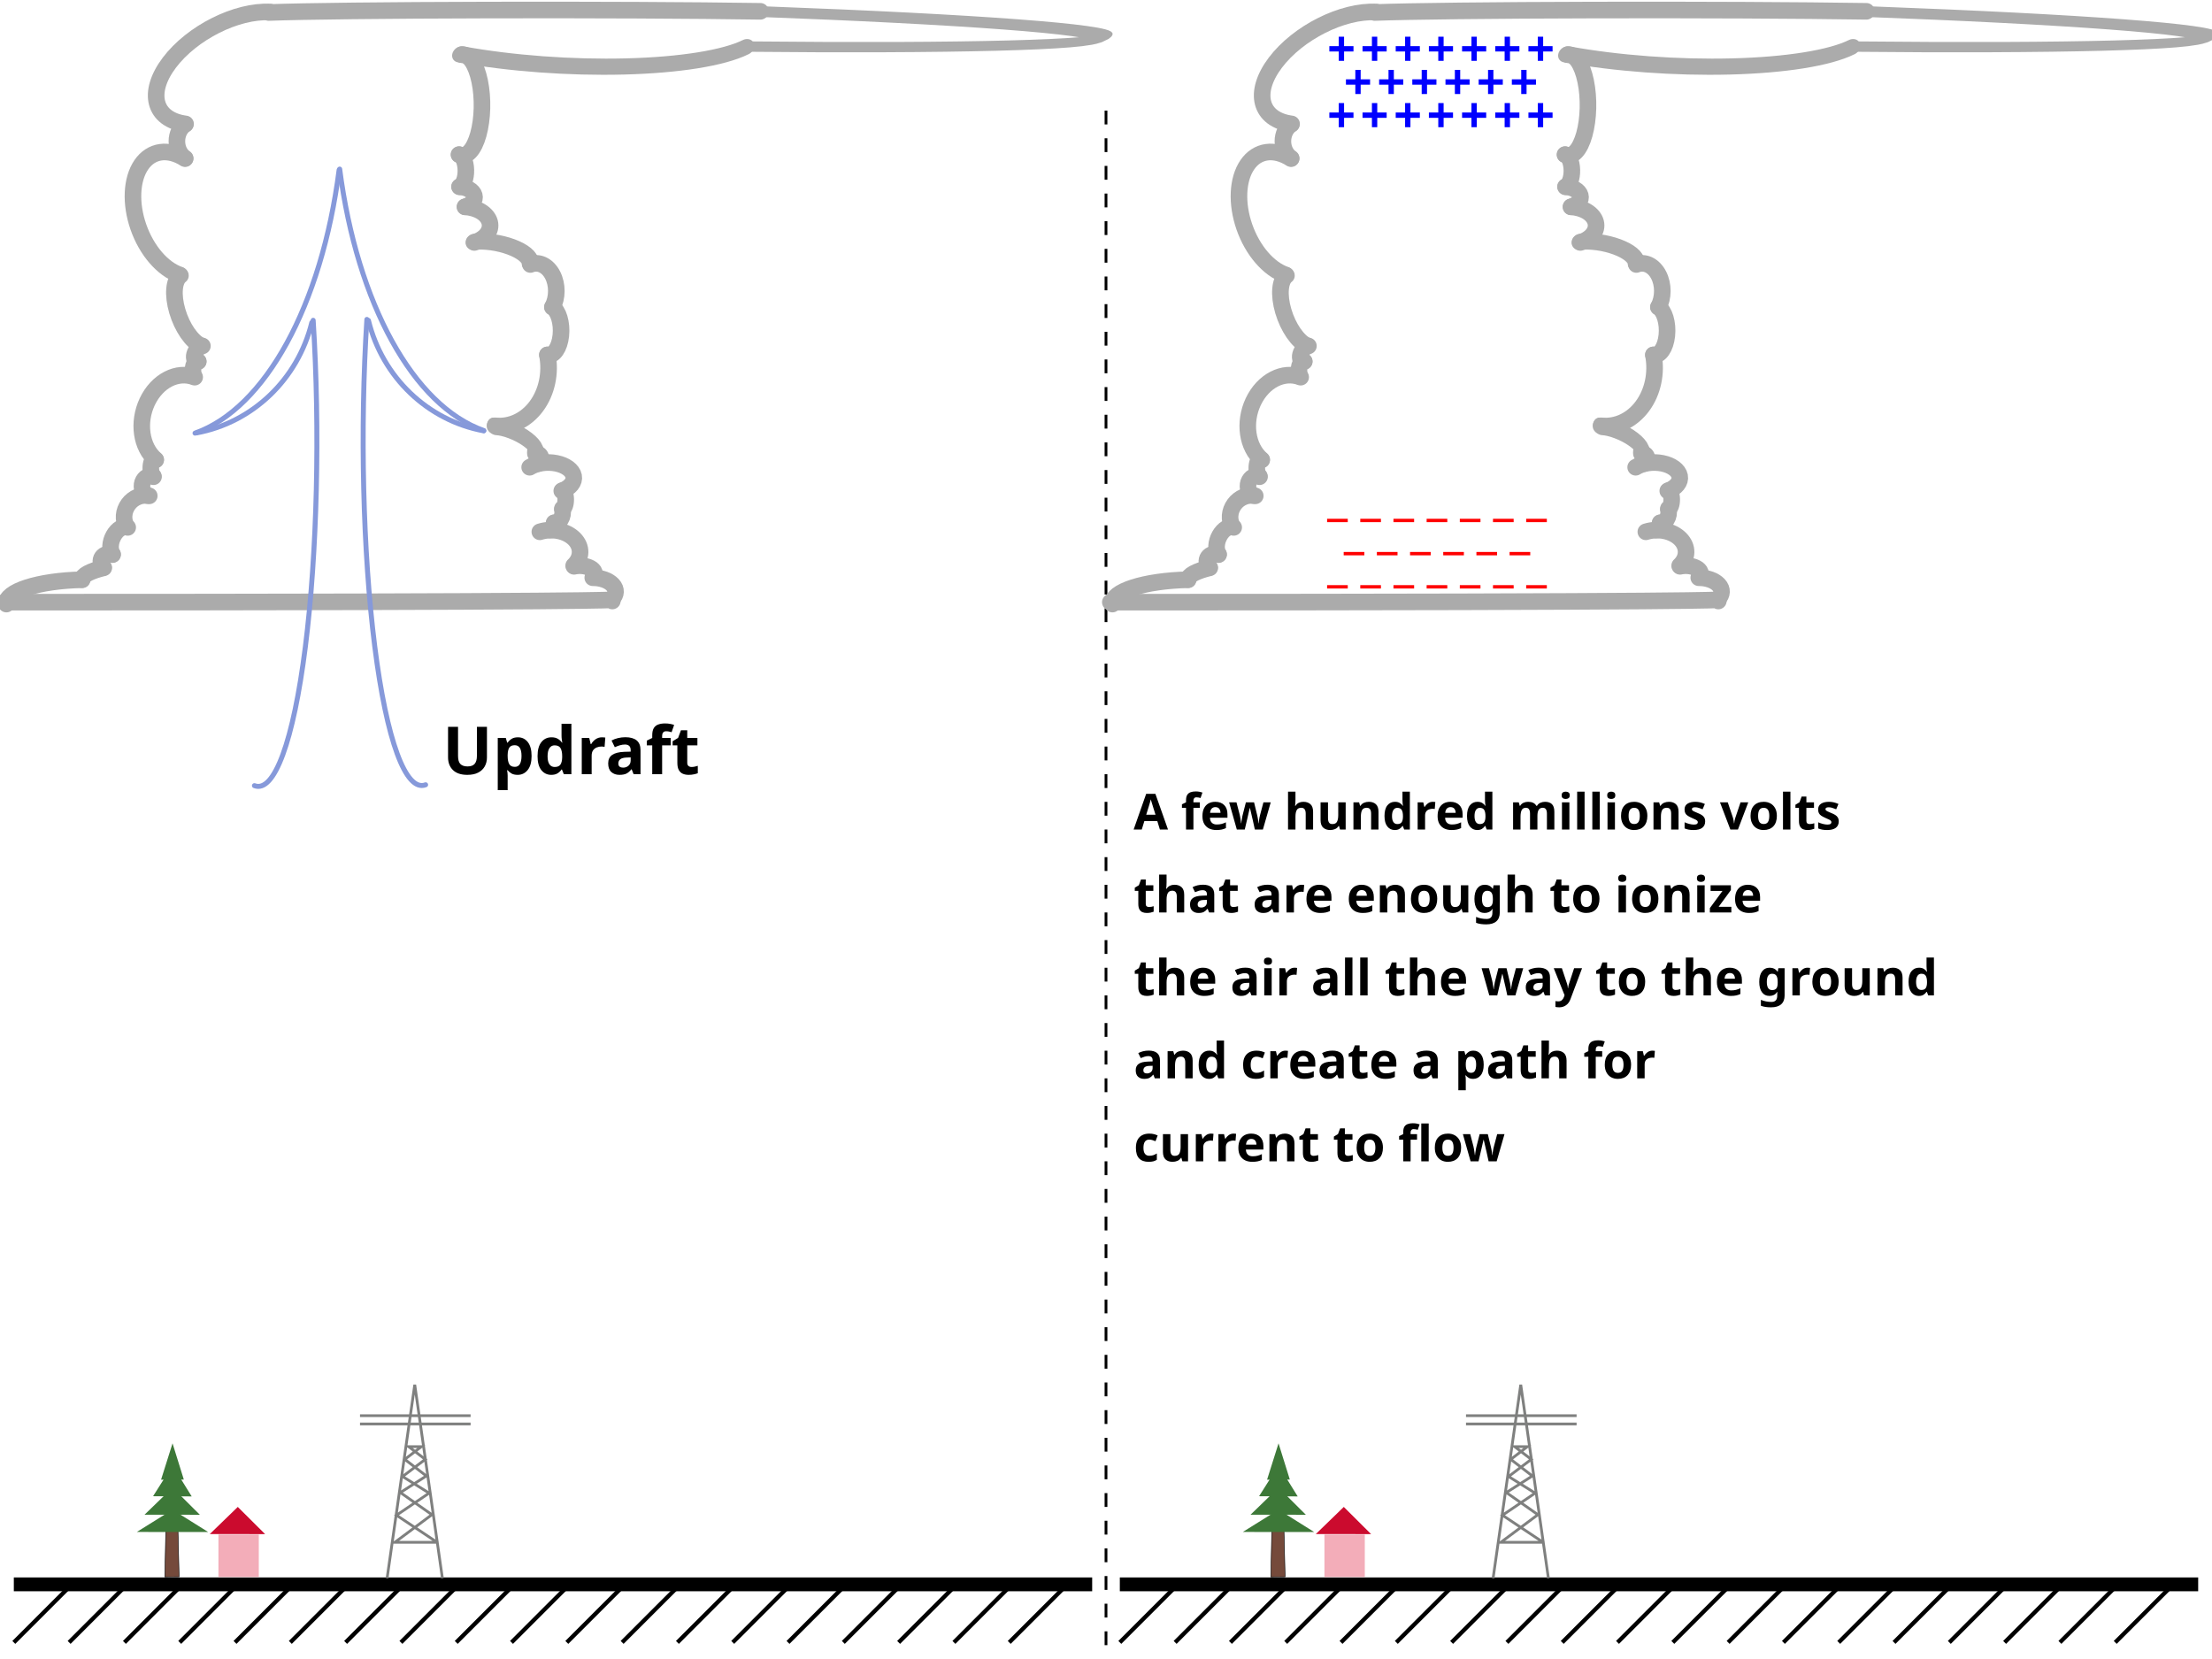
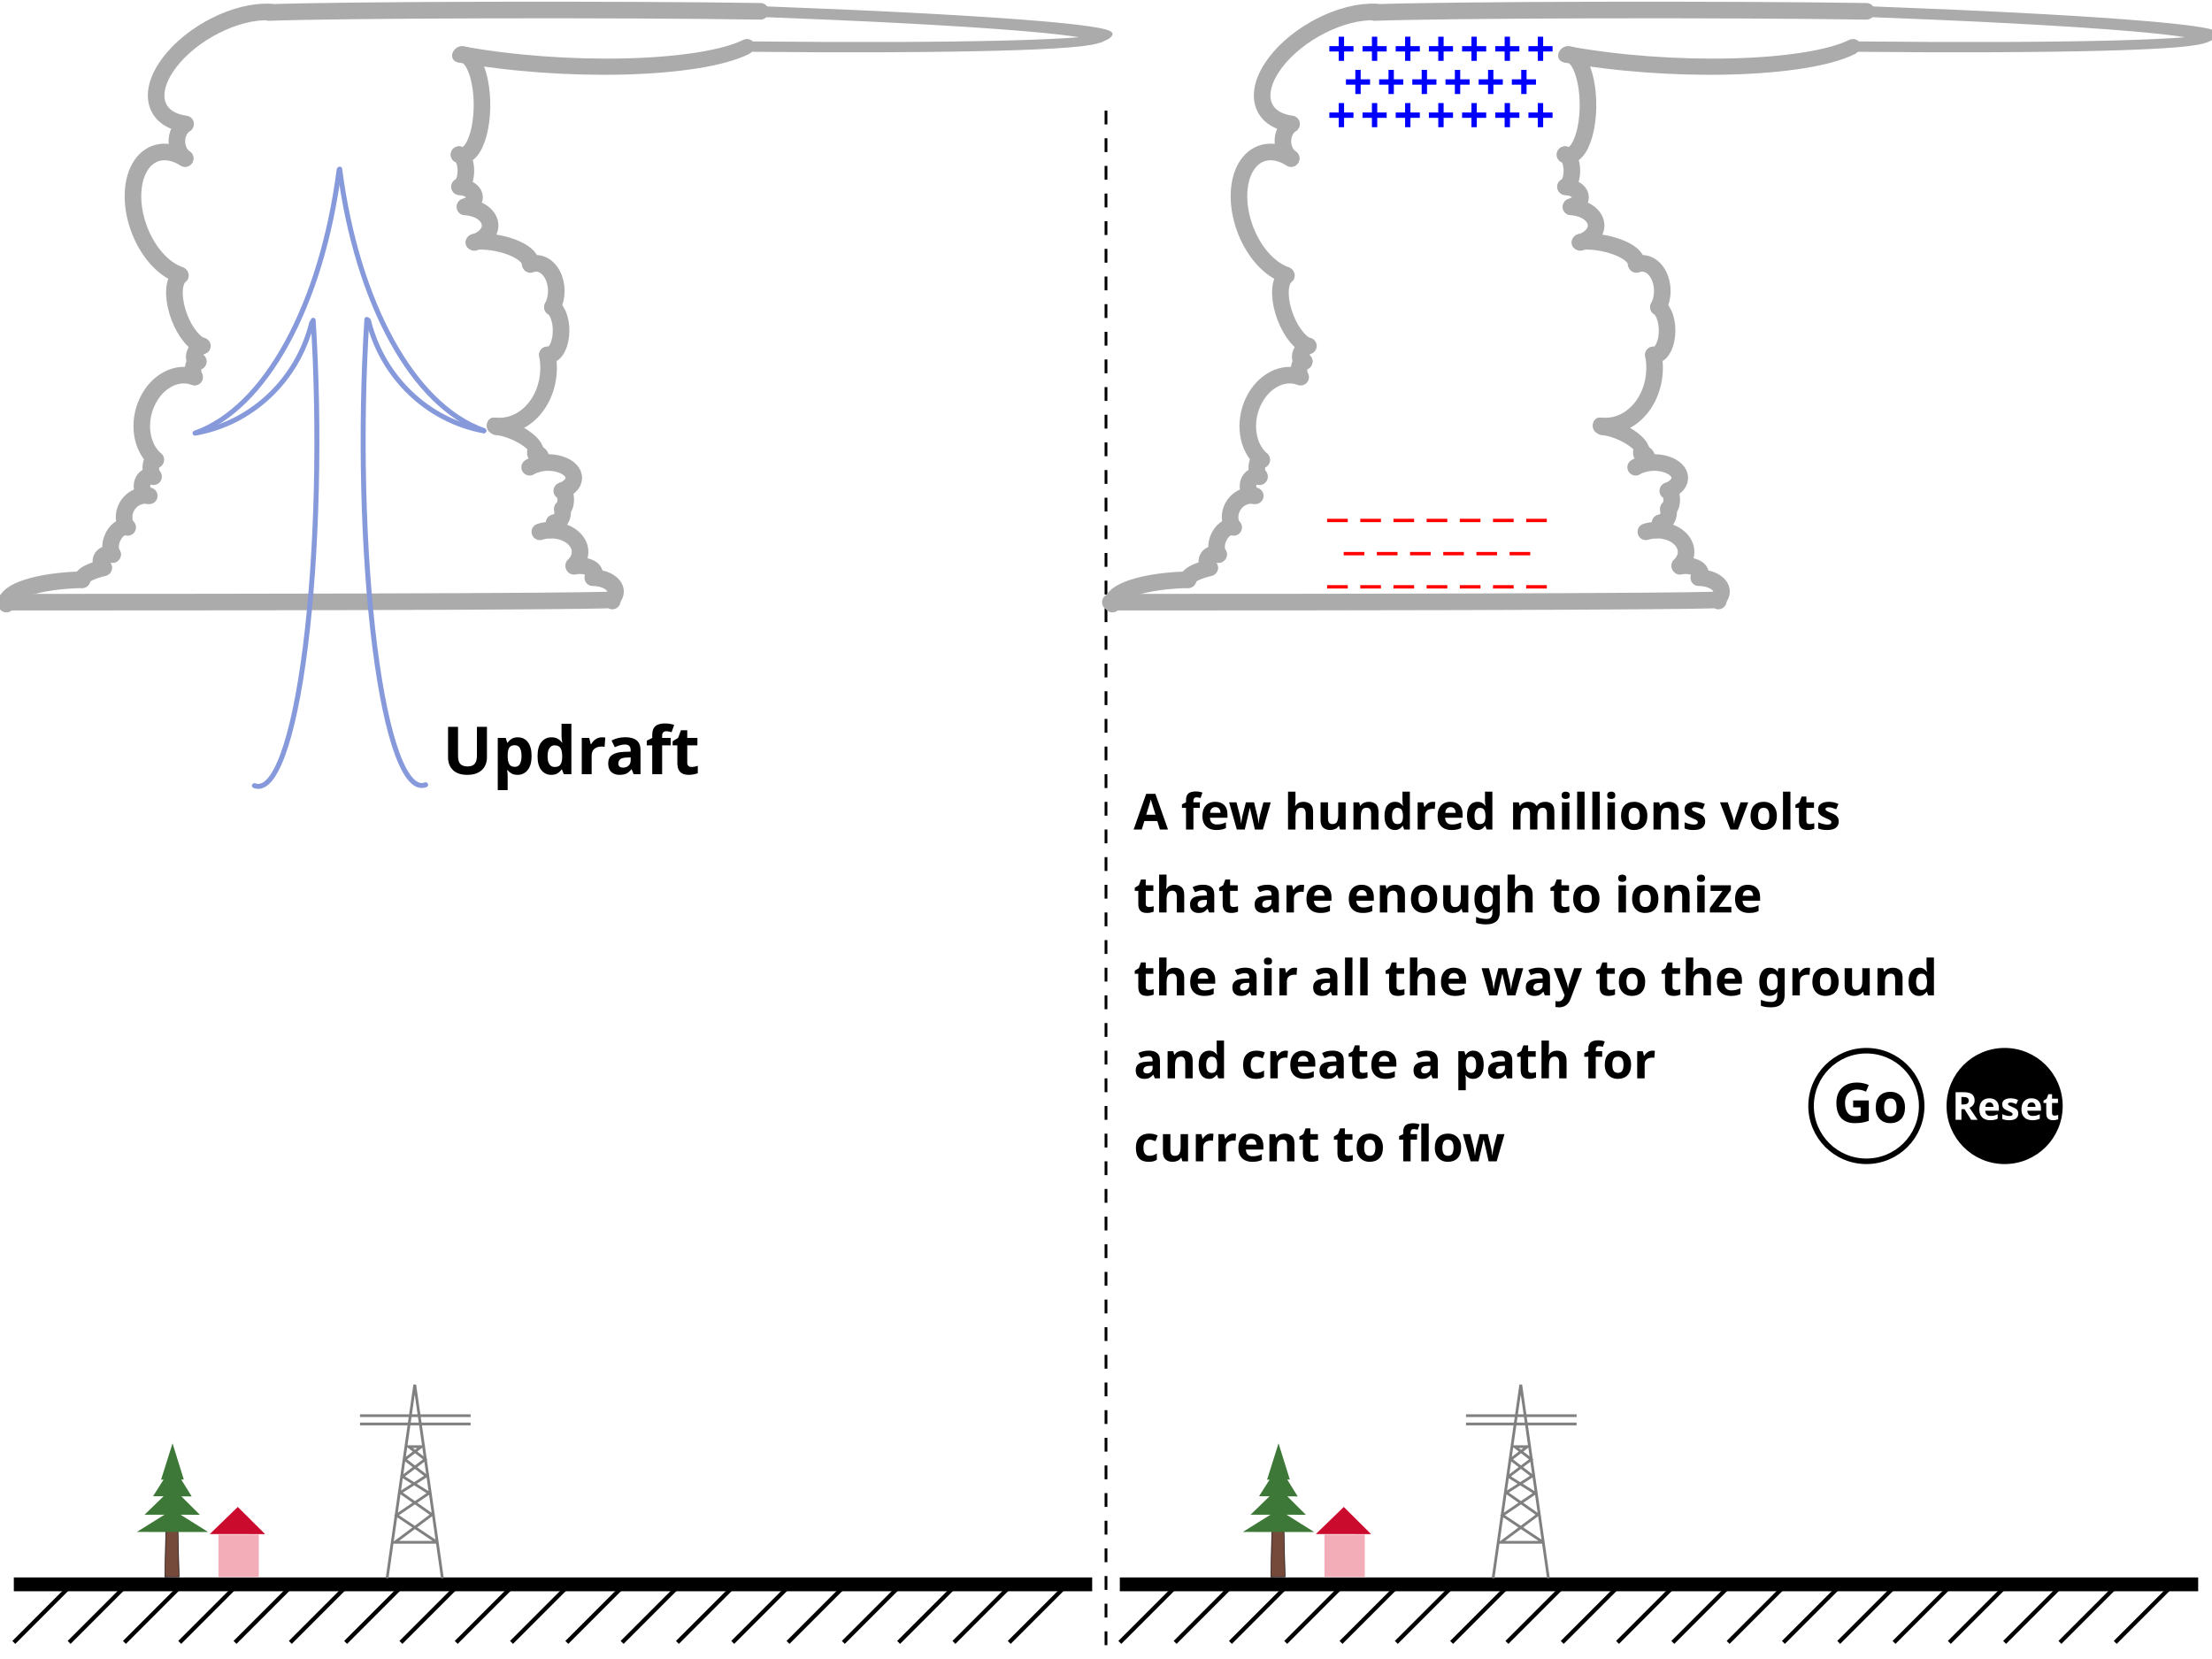
<svg xmlns="http://www.w3.org/2000/svg" xmlns:xlink="http://www.w3.org/1999/xlink" id="svg1" version="1.1" viewBox="0 0 800 600" width="800" height="600" preserveAspectRatio="xMidYMid" fill-rule="evenodd">
  <defs>
-     <polygon id="clickable_frame" points="1,0 399,0 399,600 1,600" stroke="none" fill="white" opacity="0" stroke-width="0">
-         </polygon>
    <path id="divider" d="m 0,40 v 600" style="fill:none;fill-opacity:1;stroke:#000000;stroke-width:1;stroke-opacity:1;stroke-dasharray:5,5">
        </path>
    <g id="ground">
      <path d="m 0,0 h 390" style="fill:none;fill-opacity:1;stroke:#000000;stroke-width:5;stroke-opacity:1">
            </path>
      <path d="m 20,1 l -20,20 m 40,-20 l -20,20 m 40,-20 l -20,20                    m 40,-20 l -20,20 m 40,-20 l -20,20 m 40,-20 l -20,20                    m 40,-20 l -20,20 m 40,-20 l -20,20 m 40,-20 l -20,20                    m 40,-20 l -20,20 m 40,-20 l -20,20 m 40,-20 l -20,20                    m 40,-20 l -20,20 m 40,-20 l -20,20 m 40,-20 l -20,20                    m 40,-20 l -20,20 m 40,-20 l -20,20 m 40,-20 l -20,20                    m 40,-20 l -20,20" style="fill:none;fill-opacity:1;stroke:#000000;stroke-width:1.5;stroke-opacity:1">
            </path>
    </g>
    <g id="tree">
      <path style="fill:#754a3b;fill-opacity:1;stroke:#000000;stroke-width:1;stroke-opacity:1" d="m 50,150 21.625,-0.131 2.246,91.514 -25.739,0.147 z">
                </path>
      <g id="leaves" style="fill:#3d7838;fill-opacity:1;stroke:none;stroke-width:1;stroke-opacity:1">
        <path d="m 62,120 64.424,40.354 -129.032,-0.073 z">
                    </path>
        <path d="m 62,80 49.39,49.166 -99.975,-0.123 z">
                    </path>
        <path d="m 62,40 34.644,56.001 -69.864,-0.358 z">
                    </path>
        <path d="m 62,0 20.399,65.508 -41.153,0.272 z">
                    </path>
      </g>
    </g>
    <g id="house">
      <rect style="fill:#f3adb9;fill-opacity:1;stroke:none;stroke-width:1;stroke-opacity:1;stroke-linecap:round;stroke-linejoin:round" width="72.971" height="76.739" x="15" y="50" ry="0">
            </rect>
      <path style="fill:#cb0b2e;fill-opacity:1;stroke:none;stroke-width:1;stroke-opacity:1;stroke-linecap:round;stroke-linejoin:round" d="m 50,0 49.39,49.166 -99.975,-0.123 z">
            </path>
    </g>
    <g id="pole">
      <path style="fill:none;stroke:#7f807f;stroke-width:5;stroke-dasharray:none;stroke-opacity:1" d="m 50,350 l 50,-350 l 50,350 m -10,-65 h -76                    l 67,-50 l -57,-40 l 47,-30 l -39,-30 l 30,-23                    h -23 l 30,23 l -41,31 l 48,30 l -59,40 l 75,50                    m -141,-230 h 200 m 0,15 h -200">
            </path>
    </g>
    <g id="landscape" transform="scale(0.2,0.2)">
      <use xlink:href="#tree" x="0" y="0" />
      <use xlink:href="#house" x="130" y="115" />
      <use xlink:href="#pole" x="400" y="-106" />
    </g>
    <g id="cloud" style="fill:none;fill-opacity:1;stroke:#ababab;stroke-width:6;stroke-opacity:1;stroke-linecap:round;stroke-linejoin:round">
      <path d="m 214.384,208.942 a 8.186,5.004 0 0 1 7.196,2.556 8.186,5.004 0 0 1 -0.186,5.086">
            </path>
      <path d="m 207.612,204.816 a 5.328,2.798 0 0 1 5.909,0.639 5.328,2.798 0 0 1 0.986,3.126">            </path>
      <path d="m 195.241,192.337 a 10.485,7.895 0 0 1 12.444,2.523 10.485,7.895 0 0 1 -0.205,9.703">
            </path>
      <path d="m 200.39,189.136 a 1.816,1.518 0 0 1 0.34,1.709 1.816,1.518 0 0 1 -1.798,0.862">
            </path>
      <path d="m 245.9,122.038 a 1.898,3.117 0 0 1 0.355,3.51 1.898,3.117 0 0 1 -1.879,1.77" transform="rotate(15.79731)">
            </path>
      <path d="m 203.383,177.468 a 1.248,3.226 0 0 1 1.216,3.195 1.248,3.226 0 0 1 -1.193,3.252">
            </path>
      <path d="m 191.558,168.99 a 9.27,5.557 0 0 1 9.636,-1.429 9.27,5.557 0 0 1 6.268,4.613 9.27,5.557 0 0 1 -4.286,5.367">
            </path>
      <path d="m 253.667,-7.573 a 1.897,2.114 0 0 1 2.295,-0.385 1.897,2.114 0 0 1 0.913,2.377" transform="rotate(41.98056)">
            </path>
      <path d="m 210.45,71.354 a 9.705,3.308 0 0 1 11.737,-0.603 9.705,3.308 0 0 1 4.67,3.719" transform="matrix(0.9164585,0.4001296,-0.1941529,0.9809713,0,0)">
            </path>
      <path d="m 197.967,128.356 a 17.786,21.084 0 0 1 -3.968,18.547 17.786,21.084 0 0 1 -14.987,7.105">
            </path>
      <path d="m 199.79,111.076 a 4.485,8.868 0 0 1 3.046,10.257 4.485,8.868 0 0 1 -4.856,7.022">
            </path>
      <path d="m 191.821,95.654 a 7.307,9.975 0 0 1 8.036,3.8 7.307,9.975 0 0 1 -0.042,11.61">
            </path>
      <path d="m 190.694,52.383 a 13.369,5.271 0 0 1 13.438,-0.816 13.369,5.271 0 0 1 8.3,4.246" transform="matrix(0.9805551,0.1962438,-0.2966934,0.9549728,0,0)">
            </path>
      <path d="m 168.168,74.826 a 9.813,6.747 0 0 1 8.928,5.531 9.813,6.747 0 0 1 -5.556,7.326">
            </path>
      <path d="m 166.187,67.551 a 5.882,3.795 0 0 1 5.351,3.111 5.882,3.795 0 0 1 -3.33,4.121">
            </path>
      <path d="m 165.982,55.923 a 2.71,5.855 0 0 1 2.505,5.543 2.71,5.855 0 0 1 -2.234,6.06">
            </path>
      <path d="m 167.002,19.777 a 7.048,18.216 0 0 1 6.481,9.582 7.048,18.216 0 0 1 -0.487,19.256 7.048,18.216 0 0 1 -6.908,7.321">
            </path>
      <path d="m -270.251,-0.027 a 72.426,16.603 0 0 1 41.474,-9.872 72.426,16.603 0 0 1 59.722,0.641" transform="matrix(-0.9980163,-0.06295519,0.230723,-0.9730195,0,0)">
            </path>
      <path d="M -3.993,-271.892 A 10.736,197.516 0 0 1 5.81,-403.242 10.736,197.516 0 0 1 16.014,-282.693" transform="matrix(-0.7848539,0.6196808,-0.9997004,-0.02447742,0,0)">
            </path>
      <path d="M 97.179,4.522 A 104.322,1.37 0 0 1 176.673,3.633 104.322,1.37 0 0 1 275.019,4.094">
            </path>
      <path d="m 35.818,72.321 a 29.593,16.177 0 0 1 5.978,-22.136 29.593,16.177 0 0 1 40.716,2.305" transform="rotate(-29.91536)">
            </path>
      <path d="M 66.97,57.235 A 5.52,6.901 0 0 1 63.976,51.107 5.52,6.901 0 0 1 66.959,44.97">
            </path>
      <path d="M 26.756,115.73 A 14.855,23.42 0 0 1 18.704,94.321 14.855,23.42 0 0 1 27.425,73.573 14.855,23.42 0 0 1 43.069,76.92" transform="rotate(-20.15318)">
            </path>
      <path d="m 24.813,142.276 a 6.496,13.93 0 0 1 -3.754,-14.681 6.496,13.93 0 0 1 5.535,-11.81" transform="matrix(0.9415898,-0.3367621,0.3472197,0.9377838,0,0)">
            </path>
      <path d="m 130.98,71.2 a 1.919,3.113 0 0 1 -2.488,-1.427 1.919,3.113 0 0 1 0.742,-4.107" transform="rotate(32.73221)">
            </path>
      <path d="m 70.145,136.156 a 1.562,3.356 0 0 1 -0.132,-3.902 1.562,3.356 0 0 1 1.679,-1.519">
            </path>
      <path d="M 96.407,146.662 A 13.463,16.821 0 0 1 88.191,127.12 13.463,16.821 0 0 1 102.538,114.238" transform="rotate(14.61223)">
            </path>
      <path d="m 55.369,172.135 a 1.309,3.109 0 0 1 -0.745,-4.024 1.309,3.109 0 0 1 1.694,-1.772">
            </path>
      <path d="m 53.299,179.204 a 3.068,3.641 0 0 1 -1.746,-4.712 3.068,3.641 0 0 1 3.97,-2.075">
            </path>
      <path d="m 151.986,123.614 a 6.943,7.492 0 0 1 -4.421,-6.832 6.943,7.492 0 0 1 4.166,-7.017" transform="rotate(37.36385)">
            </path>
      <path d="m 114.771,169.318 a 3.641,5.727 0 0 1 -2.26,-6.37 3.641,5.727 0 0 1 3.55,-4.694" transform="rotate(22.64534)">
            </path>
      <path d="m 132.492,161.154 a 3.529,2.951 0 0 1 -2.235,-3.004 3.529,2.951 0 0 1 2.819,-2.638" transform="rotate(29.09019)">
            </path>
      <path d="m 29.669,209.644 a 38.524,7.178 0 0 1 7.856,-4.295">
            </path>
      <path d="M 2.318,218.473 A 29.74,8.538 0 0 1 29.698,209.671">
            </path>
      <path d="m 1.567,217.789 c 219.886,0 219.886,-0.866 219.886,-0.866 h -0.434 l 0.434,0.434 v 0">
            </path>
    </g>
    <g id="wind" style="fill:none;fill-opacity:1;stroke:#8699da;stroke-width:3;stroke-opacity:1;stroke-linecap:round;stroke-linejoin:round">
      <path d="M 141.551,373.041 A 35.34,208.046 0 0 1 110.874,289.539 35.34,208.046 0 0 1 106.14,92.536">
            </path>
      <path d="M -38.36,373.574 A 35.34,208.046 0 0 1 -69.037,290.072 35.34,208.046 0 0 1 -73.772,93.068" transform="scale(-1,1)">
            </path>
      <path d="M 176.616,159.713 A 87.814,90.003 0 0 1 107.095,93.166" />
      <path d="M -3.424,160.959 A 87.814,90.003 0 0 1 -72.946,94.412" transform="scale(-1,1)">
            </path>
      <path d="M 176.611,159.514 A 109.706,213.149 0 0 1 89.758,1.916">
            </path>
      <path d="M -2.555,161.079 A 109.706,214.545 0 0 1 -89.409,2.448" transform="scale(-1,1)">
            </path>
    </g>
    <text id="wind_text" font-family="Ubuntu" font-size="24" font-weight="bold" fill="#000000">
      <tspan>Updraft</tspan>
    </text>
    <text id="pos_chrg" font-family="Ubuntu" font-size="30" font-weight="bold" fill="#0000ff">
      <tspan x="0" y="0">+</tspan>
      <tspan x="20" y="0">+</tspan>
      <tspan x="40" y="0">+</tspan>
      <tspan x="60" y="0">+</tspan>
      <tspan x="80" y="0">+</tspan>
      <tspan x="100" y="0">+</tspan>
      <tspan x="120" y="0">+</tspan>
      <tspan x="10" y="20">+</tspan>
      <tspan x="30" y="20">+</tspan>
      <tspan x="50" y="20">+</tspan>
      <tspan x="70" y="20">+</tspan>
      <tspan x="90" y="20">+</tspan>
      <tspan x="110" y="20">+</tspan>
      <tspan x="0" y="40">+</tspan>
      <tspan x="20" y="40">+</tspan>
      <tspan x="40" y="40">+</tspan>
      <tspan x="60" y="40">+</tspan>
      <tspan x="80" y="40">+</tspan>
      <tspan x="100" y="40">+</tspan>
      <tspan x="120" y="40">+</tspan>
    </text>
    <text id="neg_chrg" font-family="Ubuntu" font-size="30" font-weight="bold" fill="#ff0000">
      <tspan x="0" y="0">_</tspan>
      <tspan x="20" y="0">_</tspan>
      <tspan x="40" y="0">_</tspan>
      <tspan x="60" y="0">_</tspan>
      <tspan x="80" y="0">_</tspan>
      <tspan x="100" y="0">_</tspan>
      <tspan x="120" y="0">_</tspan>
      <tspan x="10" y="20">_</tspan>
      <tspan x="30" y="20">_</tspan>
      <tspan x="50" y="20">_</tspan>
      <tspan x="70" y="20">_</tspan>
      <tspan x="90" y="20">_</tspan>
      <tspan x="110" y="20">_</tspan>
      <tspan x="0" y="40">_</tspan>
      <tspan x="20" y="40">_</tspan>
      <tspan x="40" y="40">_</tspan>
      <tspan x="60" y="40">_</tspan>
      <tspan x="80" y="40">_</tspan>
      <tspan x="100" y="40">_</tspan>
      <tspan x="120" y="40">_</tspan>
    </text>
    <text id="explanation" font-family="Ubuntu" font-size="18" font-weight="bold" fill="#000000">
      <tspan x="0" y="0">A few hundred millions volts</tspan>
      <tspan x="0" y="30">that are enough to ionize</tspan>
      <tspan x="0" y="60">the air all the way to the ground</tspan>
      <tspan x="0" y="90">and create a path for</tspan>
      <tspan x="0" y="120">current to flow</tspan>
    </text>
    <g id="lightning" transform="scale(0.41,0.41)">
      <path style="fill:#e4f40b;stroke-width:15.694;stroke-linecap:round;stroke-linejoin:bevel;stroke-miterlimit:12;-inkscape-stroke:none;paint-order:markers stroke fill" d="m 75.602,-525.043 -1.15,0.914 -87.223,378.664 1.918,1.153 143.51,-124.139 -37.784,431.426 2.328,0.308 98.856,-555.902 -2.024,-1.006 -142.893,155.012 85.959,-284.865 -1.127,-1.517 z m 2.13,3.857 h 0.932 l -0.935,0.01 z m 53.181,0.043 h 1.454 l -0.063,0.206 c -0.15,-0.076 -0.674,-0.143 -1.391,-0.206 z m -63.209,43.485 h 25.763 25.778 l -0.02,0.066 H 93.463 l -25.772,0.003 z m 122.954,93.38 -0.12,0.672 c -0.21,0.033 -2.984,2.863 -7.361,7.445 z M 35.29,-336.94 H 56.044 76.784 l -0.33,1.094 -20.703,0.311 -20.857,0.311 z">
            </path>
      <path style="fill:#ff1000;stroke-width:15.694;stroke-linecap:round;stroke-linejoin:bevel;stroke-miterlimit:12;-inkscape-stroke:none;paint-order:markers stroke fill" d="m 90.335,-518.284 -1.138,0.885 -52.419,201.734 -0.006,0.01 -36.373,145.037 1.904,1.18 144.889,-124.175 -39.828,355.753 -0.006,0.036 -6.122,54.685 -0.003,0.033 2.334,0.292 0.003,-0.029 7.613,-54.498 55.338,-396.247 -1.953,-1.039 -136.029,122.72 86.521,-304.879 -1.13,-1.497 z m -59.429,283.921 -0.141,0.498 c -0.456,-0.088 -2.675,-0.006 -5.657,0.252 l -5.047,0.436 0.275,-1.094 5.276,-0.046 z">
            </path>
    </g>
+     <circle id="button" cx="0" cy="0" r="20" style="fill:none;fill-opacity:1;stroke:#000000;stroke-width:2;stroke-opacity:1">
+         </circle>
+     <circle id="button_full" cx="0" cy="0" r="20" style="fill:#000000;fill-opacity:1;stroke:#000000;stroke-width:2;stroke-opacity:1">
+         </circle>
+     <g id="button_1">
+       <use xlink:href="#button" x="0" y="0" />
+       <text font-family="Ubuntu" font-size="20" font-weight="bold" fill="#000000">
+         <tspan x="-12" y="6">Go</tspan>
+       </text>
+     </g>
+     <g id="button_reset">
+       <use xlink:href="#button_full" x="0" y="0" />
+       <text font-family="Ubuntu" font-size="14" font-weight="bold" fill="#ffffff">
+         <tspan x="-19" y="5">Reset</tspan>
+       </text>
+     </g>
  </defs>
  <g id="page1">
    <g id="layer1" style="display:inline">
      <rect id="white_background" x="0" y="0" width="800" height="600" fill="white">
            </rect>
    </g>
    <g id="layer2" style="display:inline">
-       <use xlink:href="#clickable_frame" x="400" />
      <use xlink:href="#divider" x="400" y="0" />
      <use xlink:href="#ground" x="5" y="573" />
      <use xlink:href="#ground" x="405" y="573" />
      <use xlink:href="#landscape" x="50" y="522" />
      <use xlink:href="#landscape" x="450" y="522" />
      <use id="cloud1" xlink:href="#cloud" />
      <use id="cloud2" xlink:href="#cloud" x="400" />
      <use xlink:href="#wind" transform="scale(0.6,0.6)" x="115" y="100" />
      <use xlink:href="#wind_text" x="160" y="280" />
      <use xlink:href="#pos_chrg" transform="scale(0.6,0.6)" x="800" y="40" />
-       <use xlink:href="#explanation" x="410" y="300">
-         <animate id="explanation_anim" attributeName="visibility" from="visible" to="hidden" begin="clickable_frame.click" dur="0.1s" fill="freeze">
+       <use xlink:href="#button_1" x="675" y="400" />
+       <use xlink:href="#button_reset" x="725" y="400" />
+       <use xlink:href="#lightning" x="511" y="436" visibility="hidden">
+         <animate id="lightning_vis" attributeName="visibility" from="hidden" to="visible" dur="0.1s" begin="button_1.click" repeatCount="2">
                </animate>
      </use>
-       <use xlink:href="#lightning" x="511" y="436" visibility="hidden">
-         <animate id="lightning_anim" attributeName="visibility" from="hidden" to="visible" dur="0.1s" begin="explanation_anim.end" repeatCount="2">
+       <use xlink:href="#neg_chrg" transform="scale(0.6,0.6)" x="800" y="310" visibility="visible">
+         <animate id="neg_chrg_hid" attributeName="visibility" attributeType="XML" from="visible" to="hidden" dur="0.01s" begin="lightning_vis.end" fill="freeze">
+                 </animate>
+         <animate id="neg_chrg_vis" attributeName="visibility" attributeType="XML" from="hidden" to="visible" dur="0.01s" begin="button_reset.click" fill="freeze">
                </animate>
      </use>
-       <use xlink:href="#neg_chrg" transform="scale(0.6,0.6)" x="800" y="310">
-         <animate attributeName="visibility" attributeType="XML" from="visible" to="hidden" dur="0.001s" begin="lightning_anim.end" fill="freeze">
+       <use xlink:href="#explanation" x="410" y="300" visibility="visible">
+         <animate id="exp_vis" attributeName="visibility" from="hidden" to="visible" begin="neg_chrg_vis.end" dur="0.01s" fill="freeze">
+                 </animate>
+         <animate id="exp_hid" attributeName="visibility" from="visible" to="hidden" begin="neg_chrg_hid.end" dur="0.01s" fill="freeze">
                </animate>
      </use>
    </g>
  </g>
</svg>
